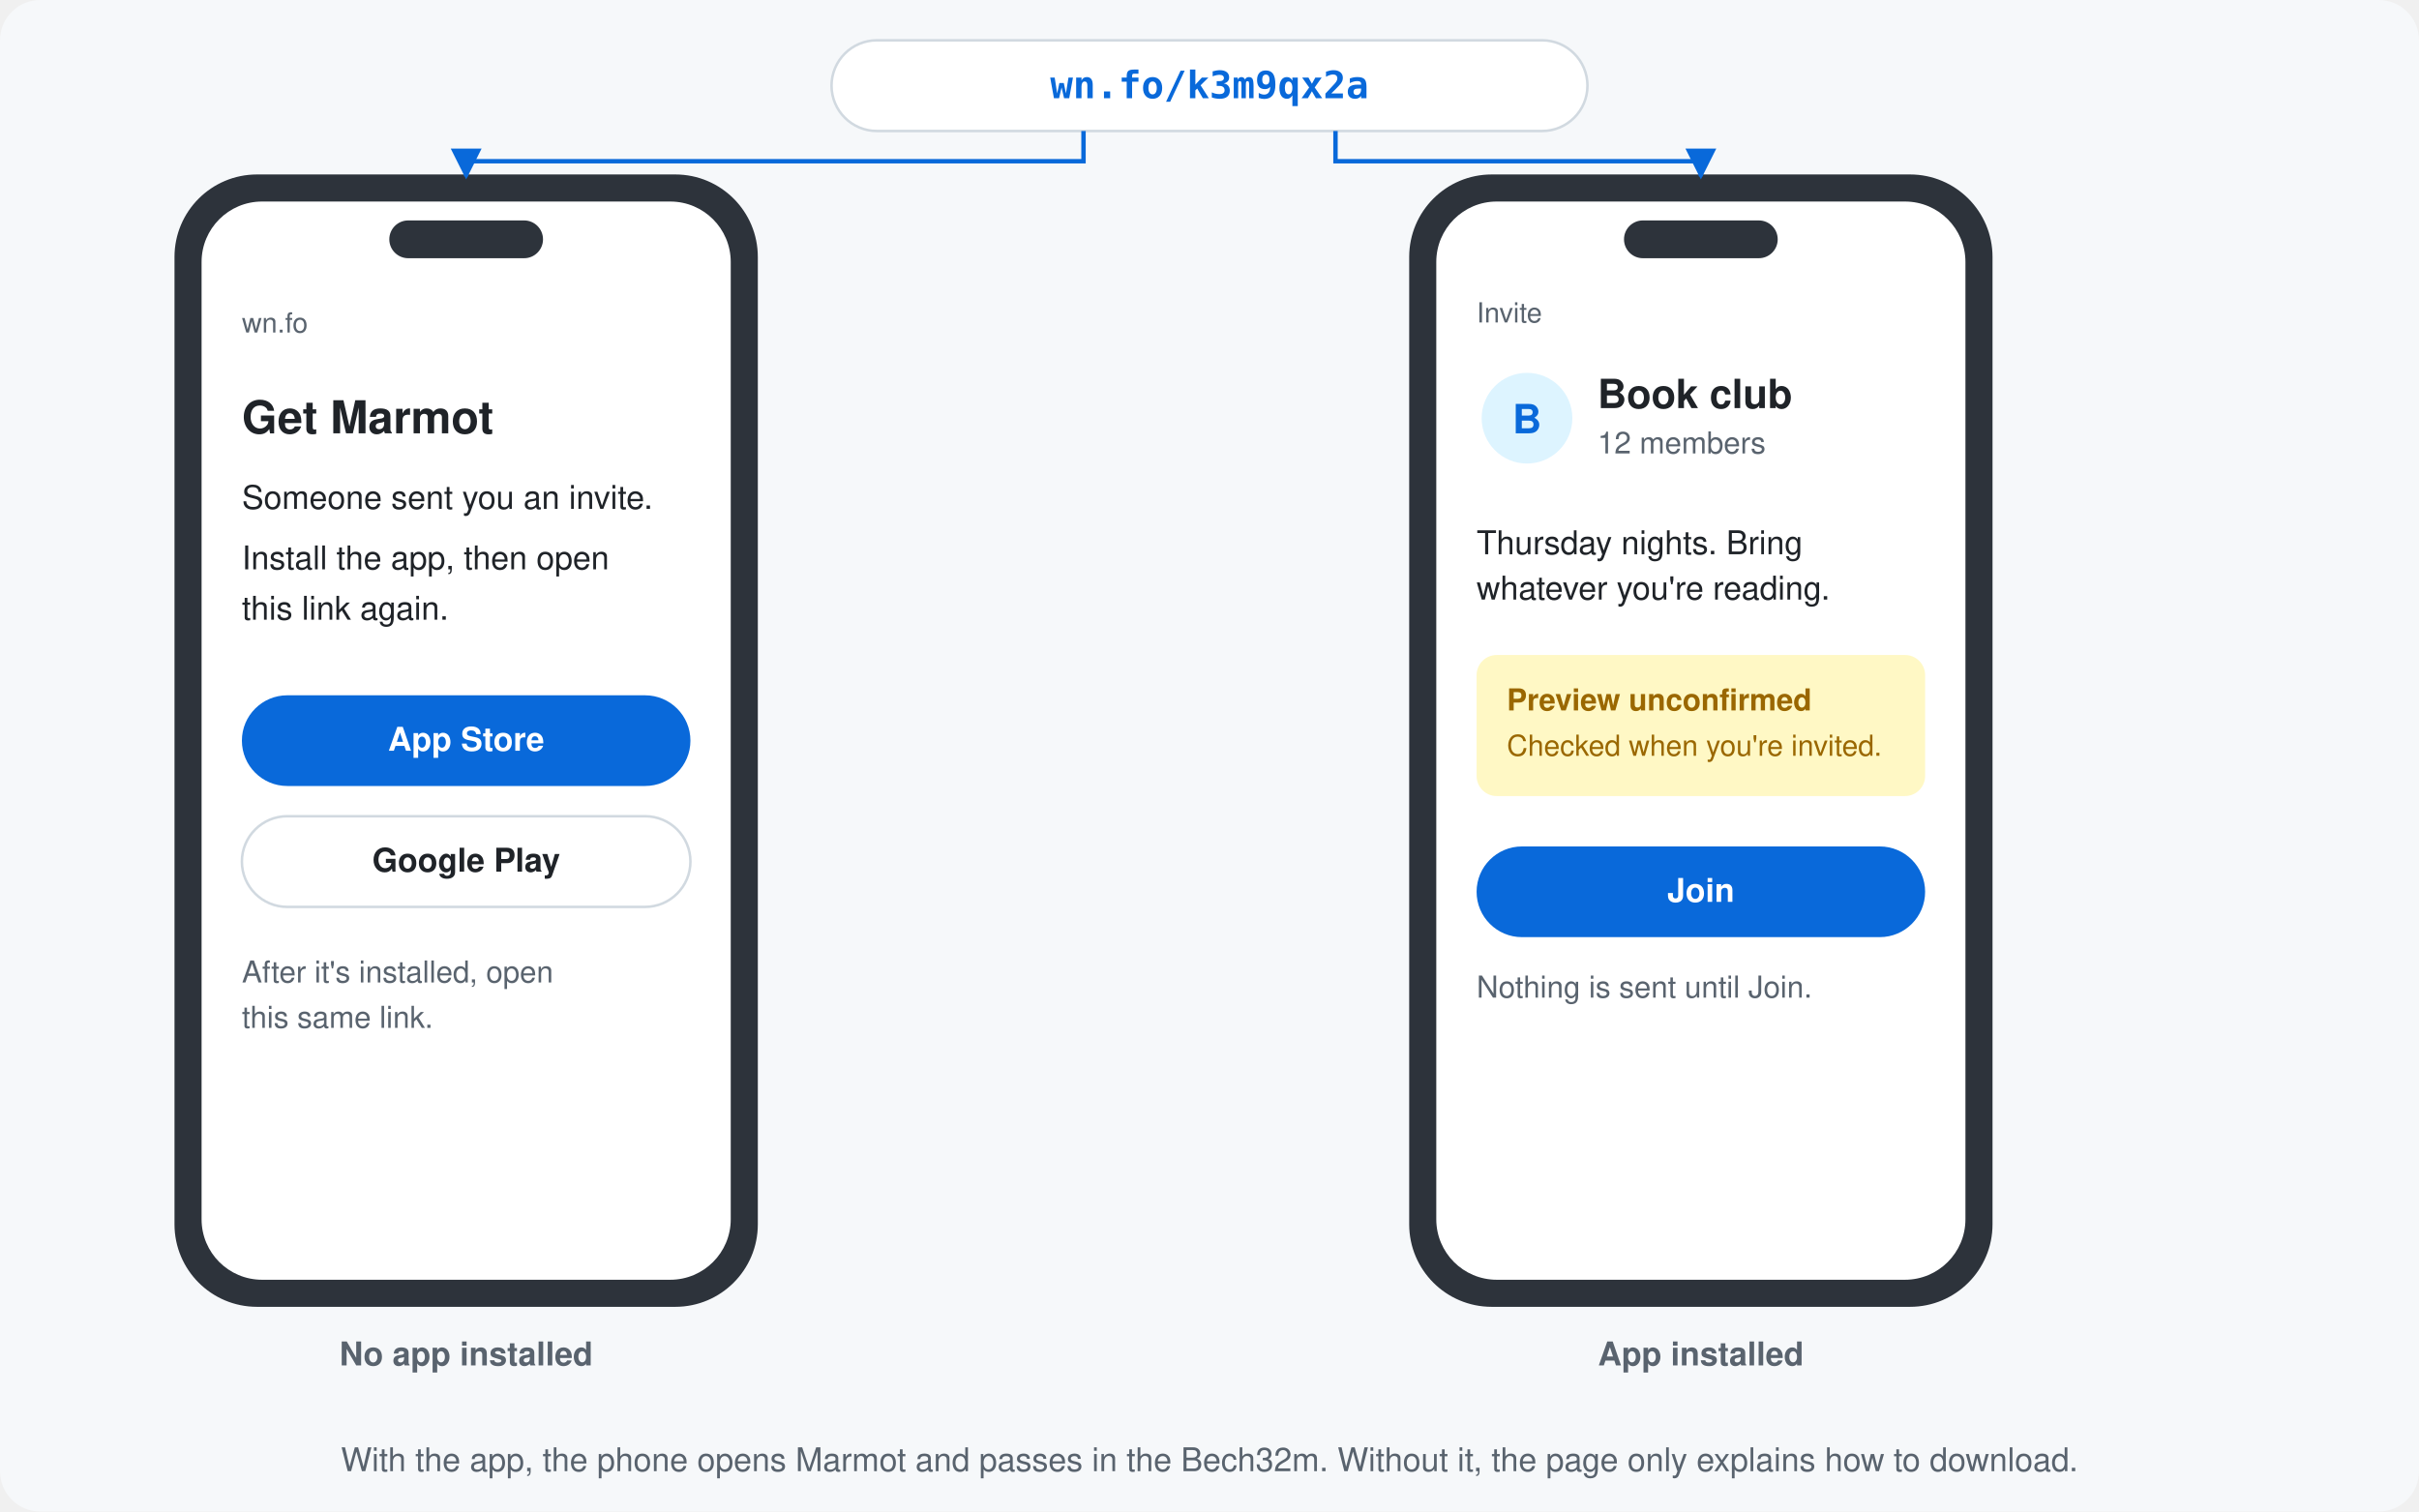
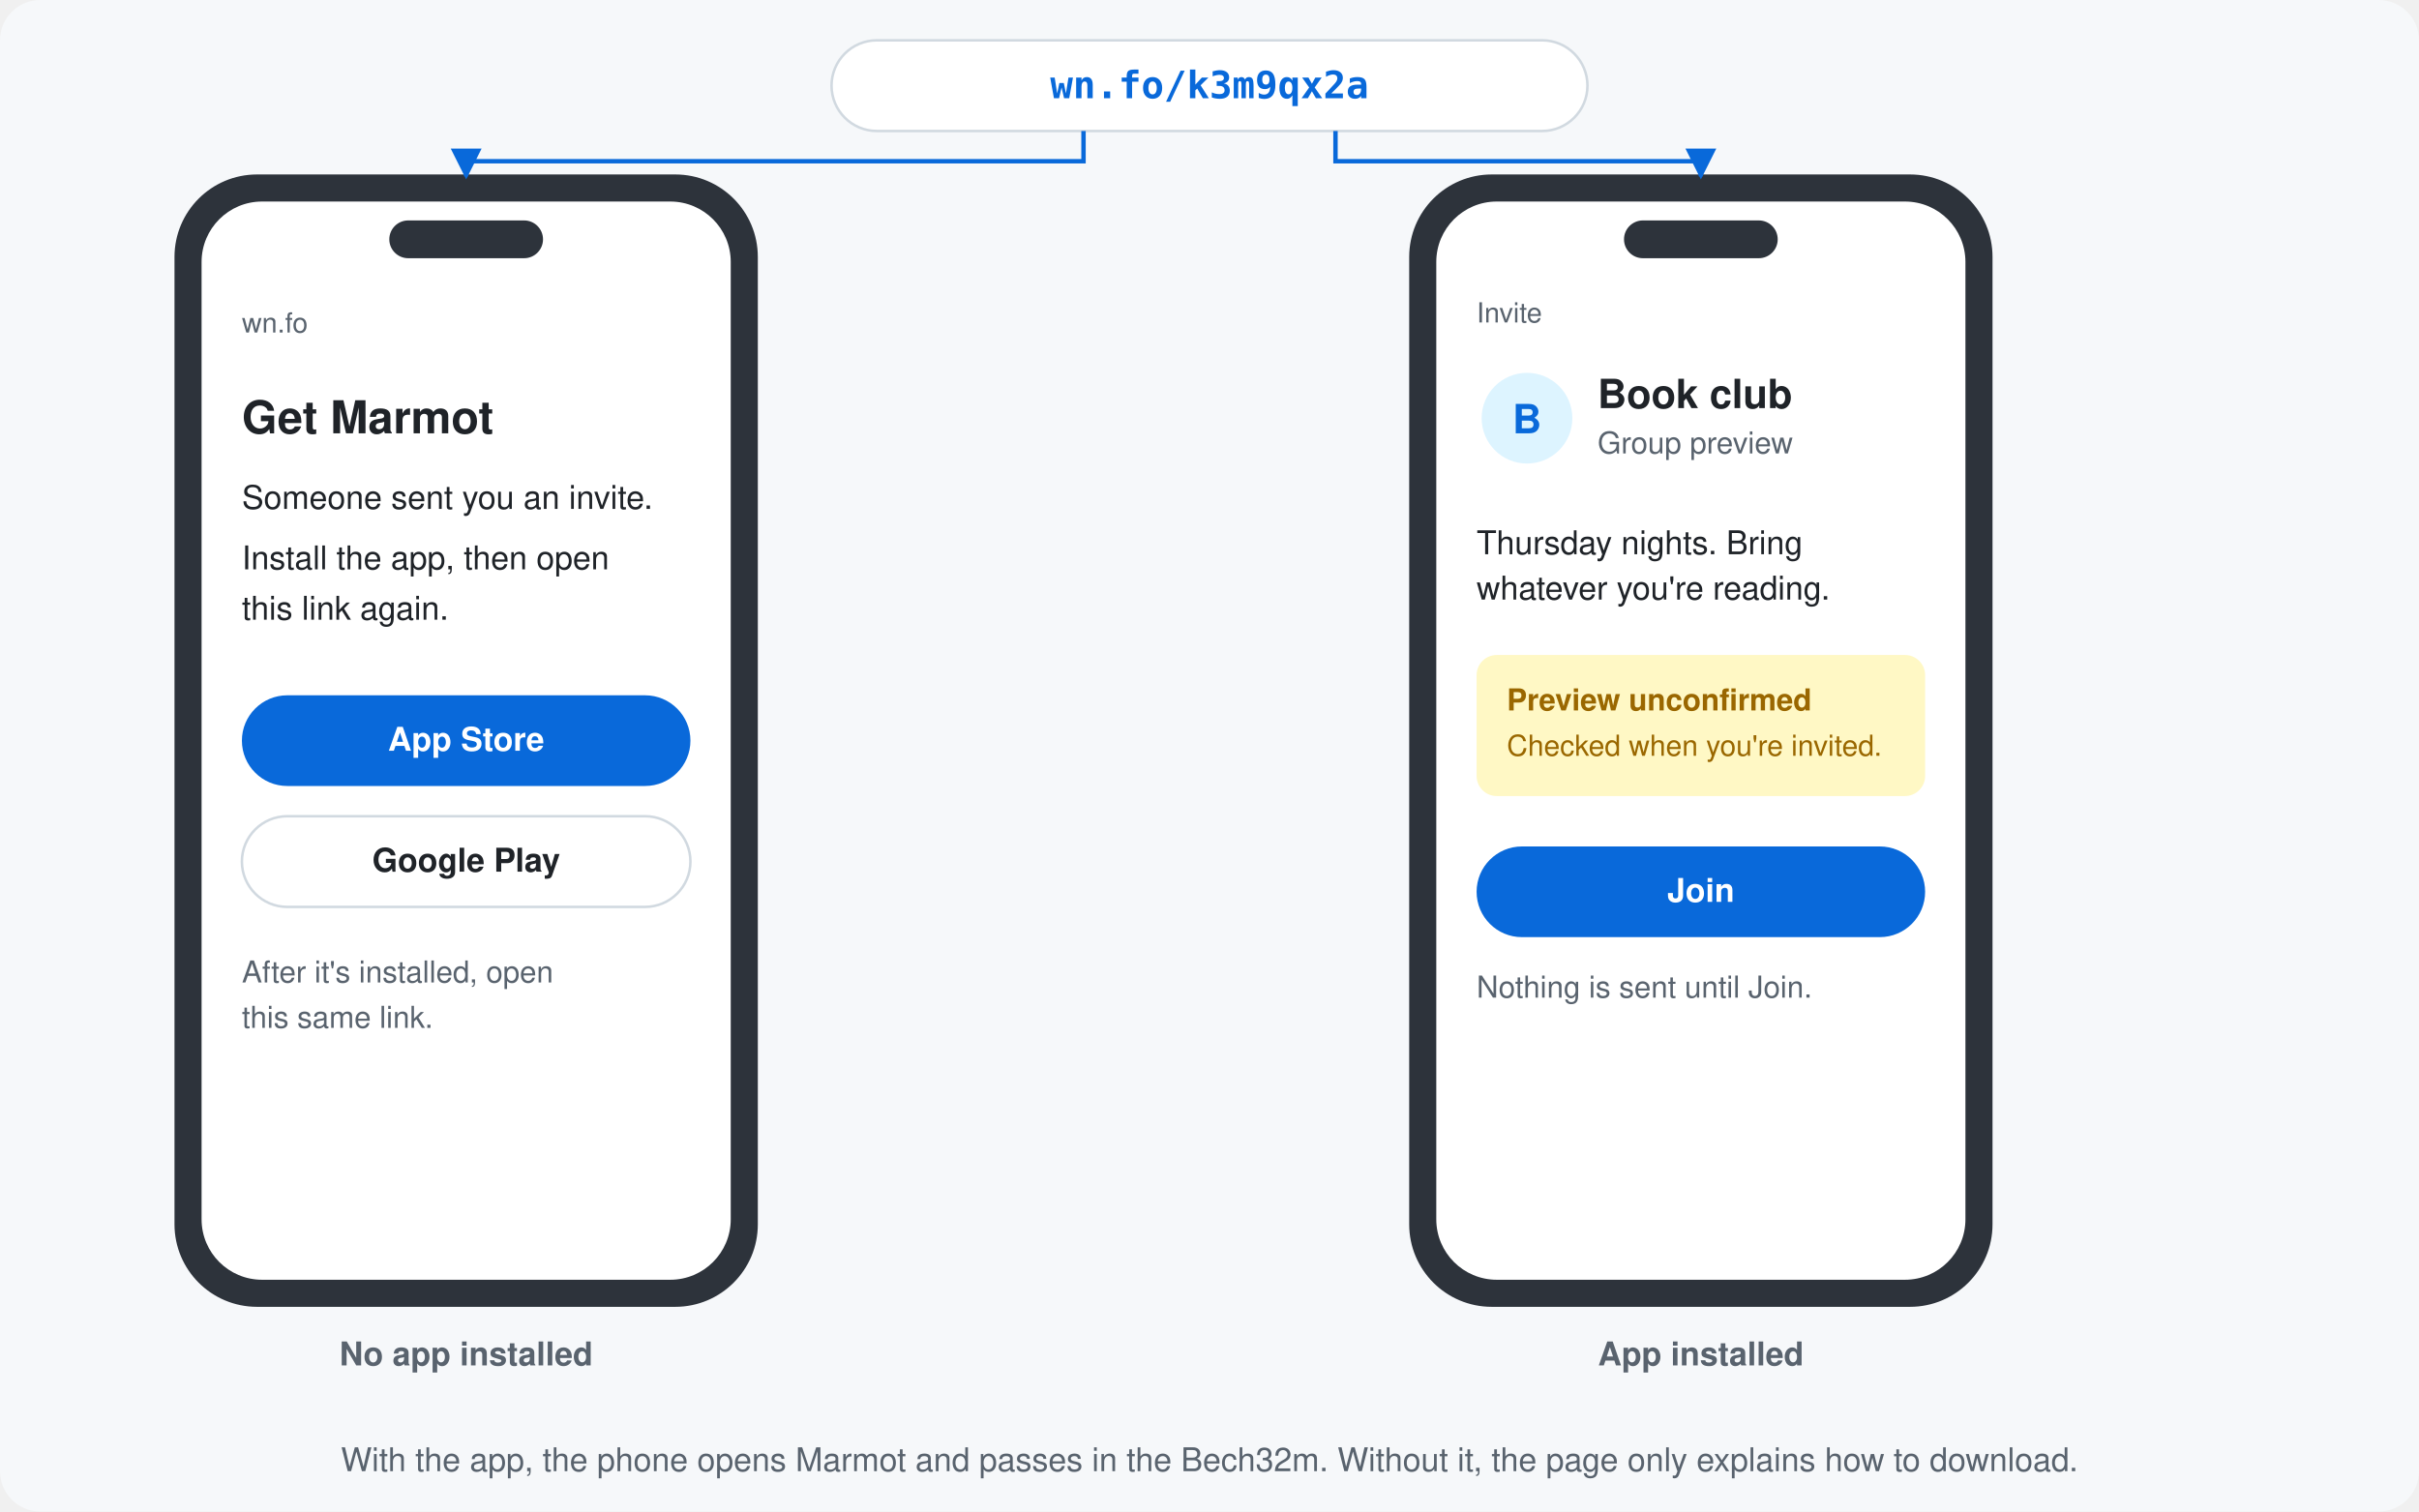
<svg xmlns="http://www.w3.org/2000/svg" viewBox="0 0 960 600" width="960" height="600" role="img" aria-labelledby="title desc">
  <style>
text{font-family:-apple-system, BlinkMacSystemFont, 'Segoe UI', Helvetica, Arial, sans-serif} .mono{font-family:ui-monospace, SFMono-Regular, Menlo, Consolas, monospace}
.bg{fill:#f6f8fa}
.t{fill:#1f2328} .m{fill:#59636e} .a{fill:#0969da} .d{fill:#cf222e}
.g{fill:#1a7f37} .y{fill:#9a6700} .r{fill:#8250df} .f{fill:#afb8c1}
.frame{fill:#2d333b;stroke:#2d333b} .scr{fill:#ffffff}
.card{fill:#f6f8fa;stroke:#d1d9e0} .cardf{fill:#ffffff;stroke:#d1d9e0}
.ln{fill:none;stroke:#d1d9e0} .lnf{fill:#d1d9e0}
.btn{fill:#0969da} .btn2{fill:#ffffff;stroke:#d1d9e0} .btnd{fill:#ffffff;stroke:#cf222e}
.ta{fill:#ddf4ff} .td{fill:#ffebe9} .tg{fill:#dafbe1} .ty{fill:#fff8c5} .tr{fill:#fbefff}
.sa{stroke:#0969da} .sd{stroke:#cf222e} .sg{stroke:#1a7f37} .sy{stroke:#9a6700}
.sr{stroke:#8250df} .sm{stroke:#59636e} .sf{stroke:#afb8c1} .sl{stroke:#d1d9e0}
.arr{fill:none;stroke-width:1.75} .dash{stroke-dasharray:5 4}
.grp{fill:#ddf4ff;stroke:#0969da;stroke-dasharray:6 4;fill-opacity:.45}
.grpx{fill:none;stroke:#afb8c1;stroke-dasharray:6 4}
@media (prefers-color-scheme: dark){
.bg{fill:#151b23}
.t{fill:#e6edf3} .m{fill:#9198a1} .a{fill:#4493f8} .d{fill:#f85149}
.g{fill:#3fb950} .y{fill:#d29922} .r{fill:#ab7df8} .f{fill:#484f58}
.frame{fill:#2f3742;stroke:#4a535e} .scr{fill:#0d1117}
.card{fill:#151b23;stroke:#3d444d} .cardf{fill:#0d1117;stroke:#3d444d}
.ln{fill:none;stroke:#3d444d} .lnf{fill:#3d444d}
.btn{fill:#1f6feb} .btn2{fill:#0d1117;stroke:#3d444d} .btnd{fill:#0d1117;stroke:#f85149}
.ta{fill:#12294a} .td{fill:#3c1618} .tg{fill:#12261e} .ty{fill:#2e2610} .tr{fill:#2a1d45}
.sa{stroke:#4493f8} .sd{stroke:#f85149} .sg{stroke:#3fb950} .sy{stroke:#d29922}
.sr{stroke:#ab7df8} .sm{stroke:#9198a1} .sf{stroke:#484f58} .sl{stroke:#3d444d}
.arr{fill:none;stroke-width:1.75} .dash{stroke-dasharray:5 4}
.grp{fill:#12294a;stroke:#4493f8;stroke-dasharray:6 4;fill-opacity:.45}
.grpx{fill:none;stroke:#484f58;stroke-dasharray:6 4}
}
</style>
  <defs>
    <marker id="ha" viewBox="0 0 10 10" refX="9" refY="5" markerWidth="7" markerHeight="7" orient="auto-start-reverse">
      <path d="M0,0 L10,5 L0,10 z" class="a" />
    </marker>
    <marker id="hm" viewBox="0 0 10 10" refX="9" refY="5" markerWidth="7" markerHeight="7" orient="auto-start-reverse">
      <path d="M0,0 L10,5 L0,10 z" class="m" />
    </marker>
    <marker id="hd" viewBox="0 0 10 10" refX="9" refY="5" markerWidth="7" markerHeight="7" orient="auto-start-reverse">
      <path d="M0,0 L10,5 L0,10 z" class="d" />
    </marker>
    <marker id="hg" viewBox="0 0 10 10" refX="9" refY="5" markerWidth="7" markerHeight="7" orient="auto-start-reverse">
      <path d="M0,0 L10,5 L0,10 z" class="g" />
    </marker>
    <marker id="hy" viewBox="0 0 10 10" refX="9" refY="5" markerWidth="7" markerHeight="7" orient="auto-start-reverse">
      <path d="M0,0 L10,5 L0,10 z" class="y" />
    </marker>
  </defs>
  <rect class="bg" x="0" y="0" width="960" height="600" rx="16" />
  <rect x="330" y="16" width="300" height="36" rx="18" class="cardf" />
  <text x="480" y="39" class="a mono" font-size="15" font-weight="700" text-anchor="middle">wn.fo/k3m9qx2a</text>
  <g transform="translate(70,70)">
    <rect x="0" y="0" width="230" height="448" rx="32" class="frame" stroke-width="1.5" />
    <rect x="10" y="10" width="210" height="428" rx="24" class="scr" />
    <rect x="85" y="18" width="60" height="14" rx="7" class="frame" />
    <g transform="translate(10,10)">
      <text x="16" y="52" class="m" font-size="11" text-anchor="start">wn.fo</text>
      <text x="16" y="92" class="t" font-size="18" font-weight="700">Get Marmot</text>
      <text x="16" y="122" class="t" font-size="13">Someone sent you an invite.</text>
      <text x="16" y="146" class="t" font-size="13">Install the app, then open</text>
      <text x="16" y="166" class="t" font-size="13">this link again.</text>
      <rect x="16" y="196" width="178" height="36" rx="18" class="btn" />
      <text x="105" y="218" font-size="13" font-weight="600" text-anchor="middle" fill="#ffffff">App Store</text>
      <rect x="16" y="244" width="178" height="36" rx="18" class="btn2" />
      <text x="105" y="266" class="t" font-size="13" font-weight="600" text-anchor="middle">Google Play</text>
      <text x="16" y="310" class="m" font-size="12">After it's installed, open</text>
      <text x="16" y="328" class="m" font-size="12">this same link.</text>
    </g>
  </g>
  <text x="185" y="542" class="m" font-size="13" font-weight="600" text-anchor="middle">No app installed</text>
  <g transform="translate(560,70)">
    <rect x="0" y="0" width="230" height="448" rx="32" class="frame" stroke-width="1.5" />
    <rect x="10" y="10" width="210" height="428" rx="24" class="scr" />
    <rect x="85" y="18" width="60" height="14" rx="7" class="frame" />
    <g transform="translate(10,10)">
      <text x="16" y="48" class="m" font-size="11">Invite</text>
      <circle cx="36" cy="86" r="18" class="ta" />
      <text x="36" y="92" class="a" font-size="16" font-weight="700" text-anchor="middle">B</text>
      <text x="64" y="82" class="t" font-size="16" font-weight="700">Book club</text>
-       <text x="64" y="100" class="m" font-size="12">12 members</text>
+       <text x="64" y="100" class="m" font-size="12">Group preview</text>
      <text x="16" y="140" class="t" font-size="13">Thursday nights. Bring</text>
      <text x="16" y="158" class="t" font-size="13">whatever you're reading.</text>
      <rect x="16" y="180" width="178" height="56" rx="8" class="ty" />
      <text x="28" y="202" class="y" font-size="12" font-weight="700">Preview unconfirmed</text>
      <text x="28" y="220" class="y" font-size="11.5">Checked when you're invited.</text>
      <rect x="16" y="256" width="178" height="36" rx="18" class="btn" />
      <text x="105" y="278" font-size="13" font-weight="600" text-anchor="middle" fill="#ffffff">Join</text>
      <text x="16" y="316" class="m" font-size="12">Nothing is sent until Join.</text>
    </g>
  </g>
  <text x="675" y="542" class="m" font-size="13" font-weight="600" text-anchor="middle">App installed</text>
  <path d="M430,52 V64 H185 V70" class="arr sa" marker-end="url(#ha)" />
  <path d="M530,52 V64 H675 V70" class="arr sa" marker-end="url(#ha)" />
  <text x="480" y="584" class="m" font-size="13" text-anchor="middle">With the app, the phone opens Marmot and passes in the Bech32m. Without it, the page only explains how to download.</text>
</svg>
